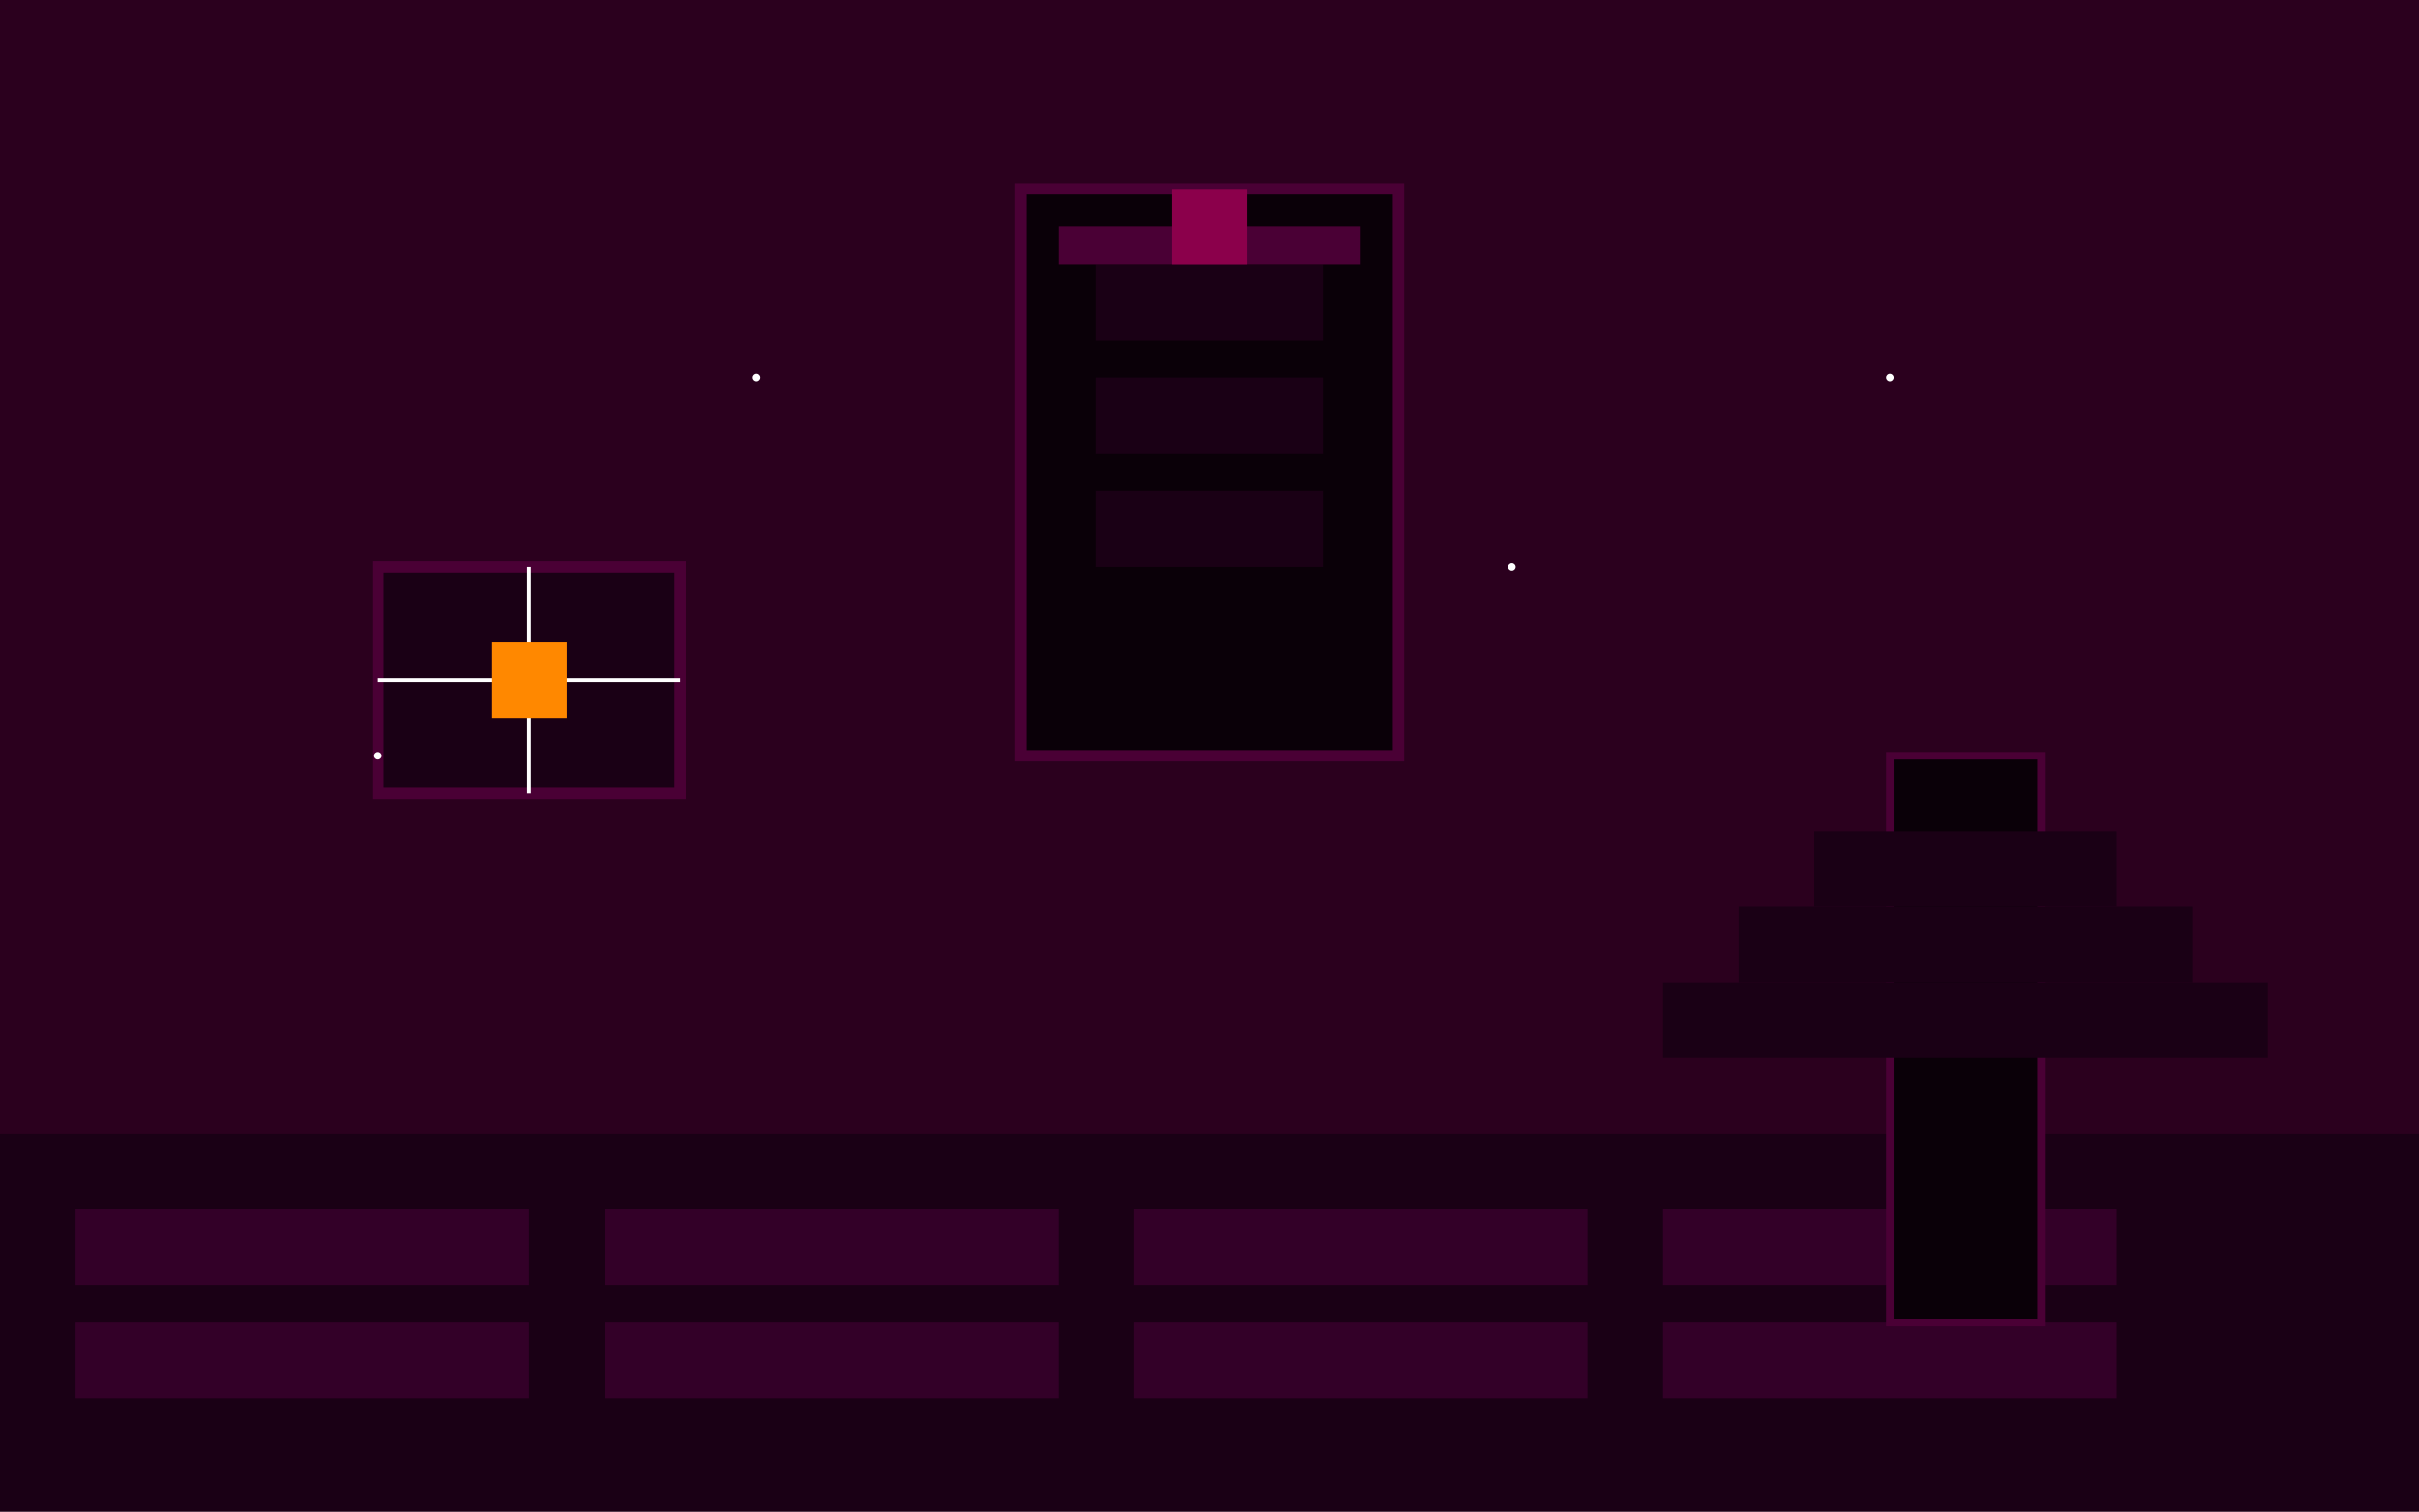
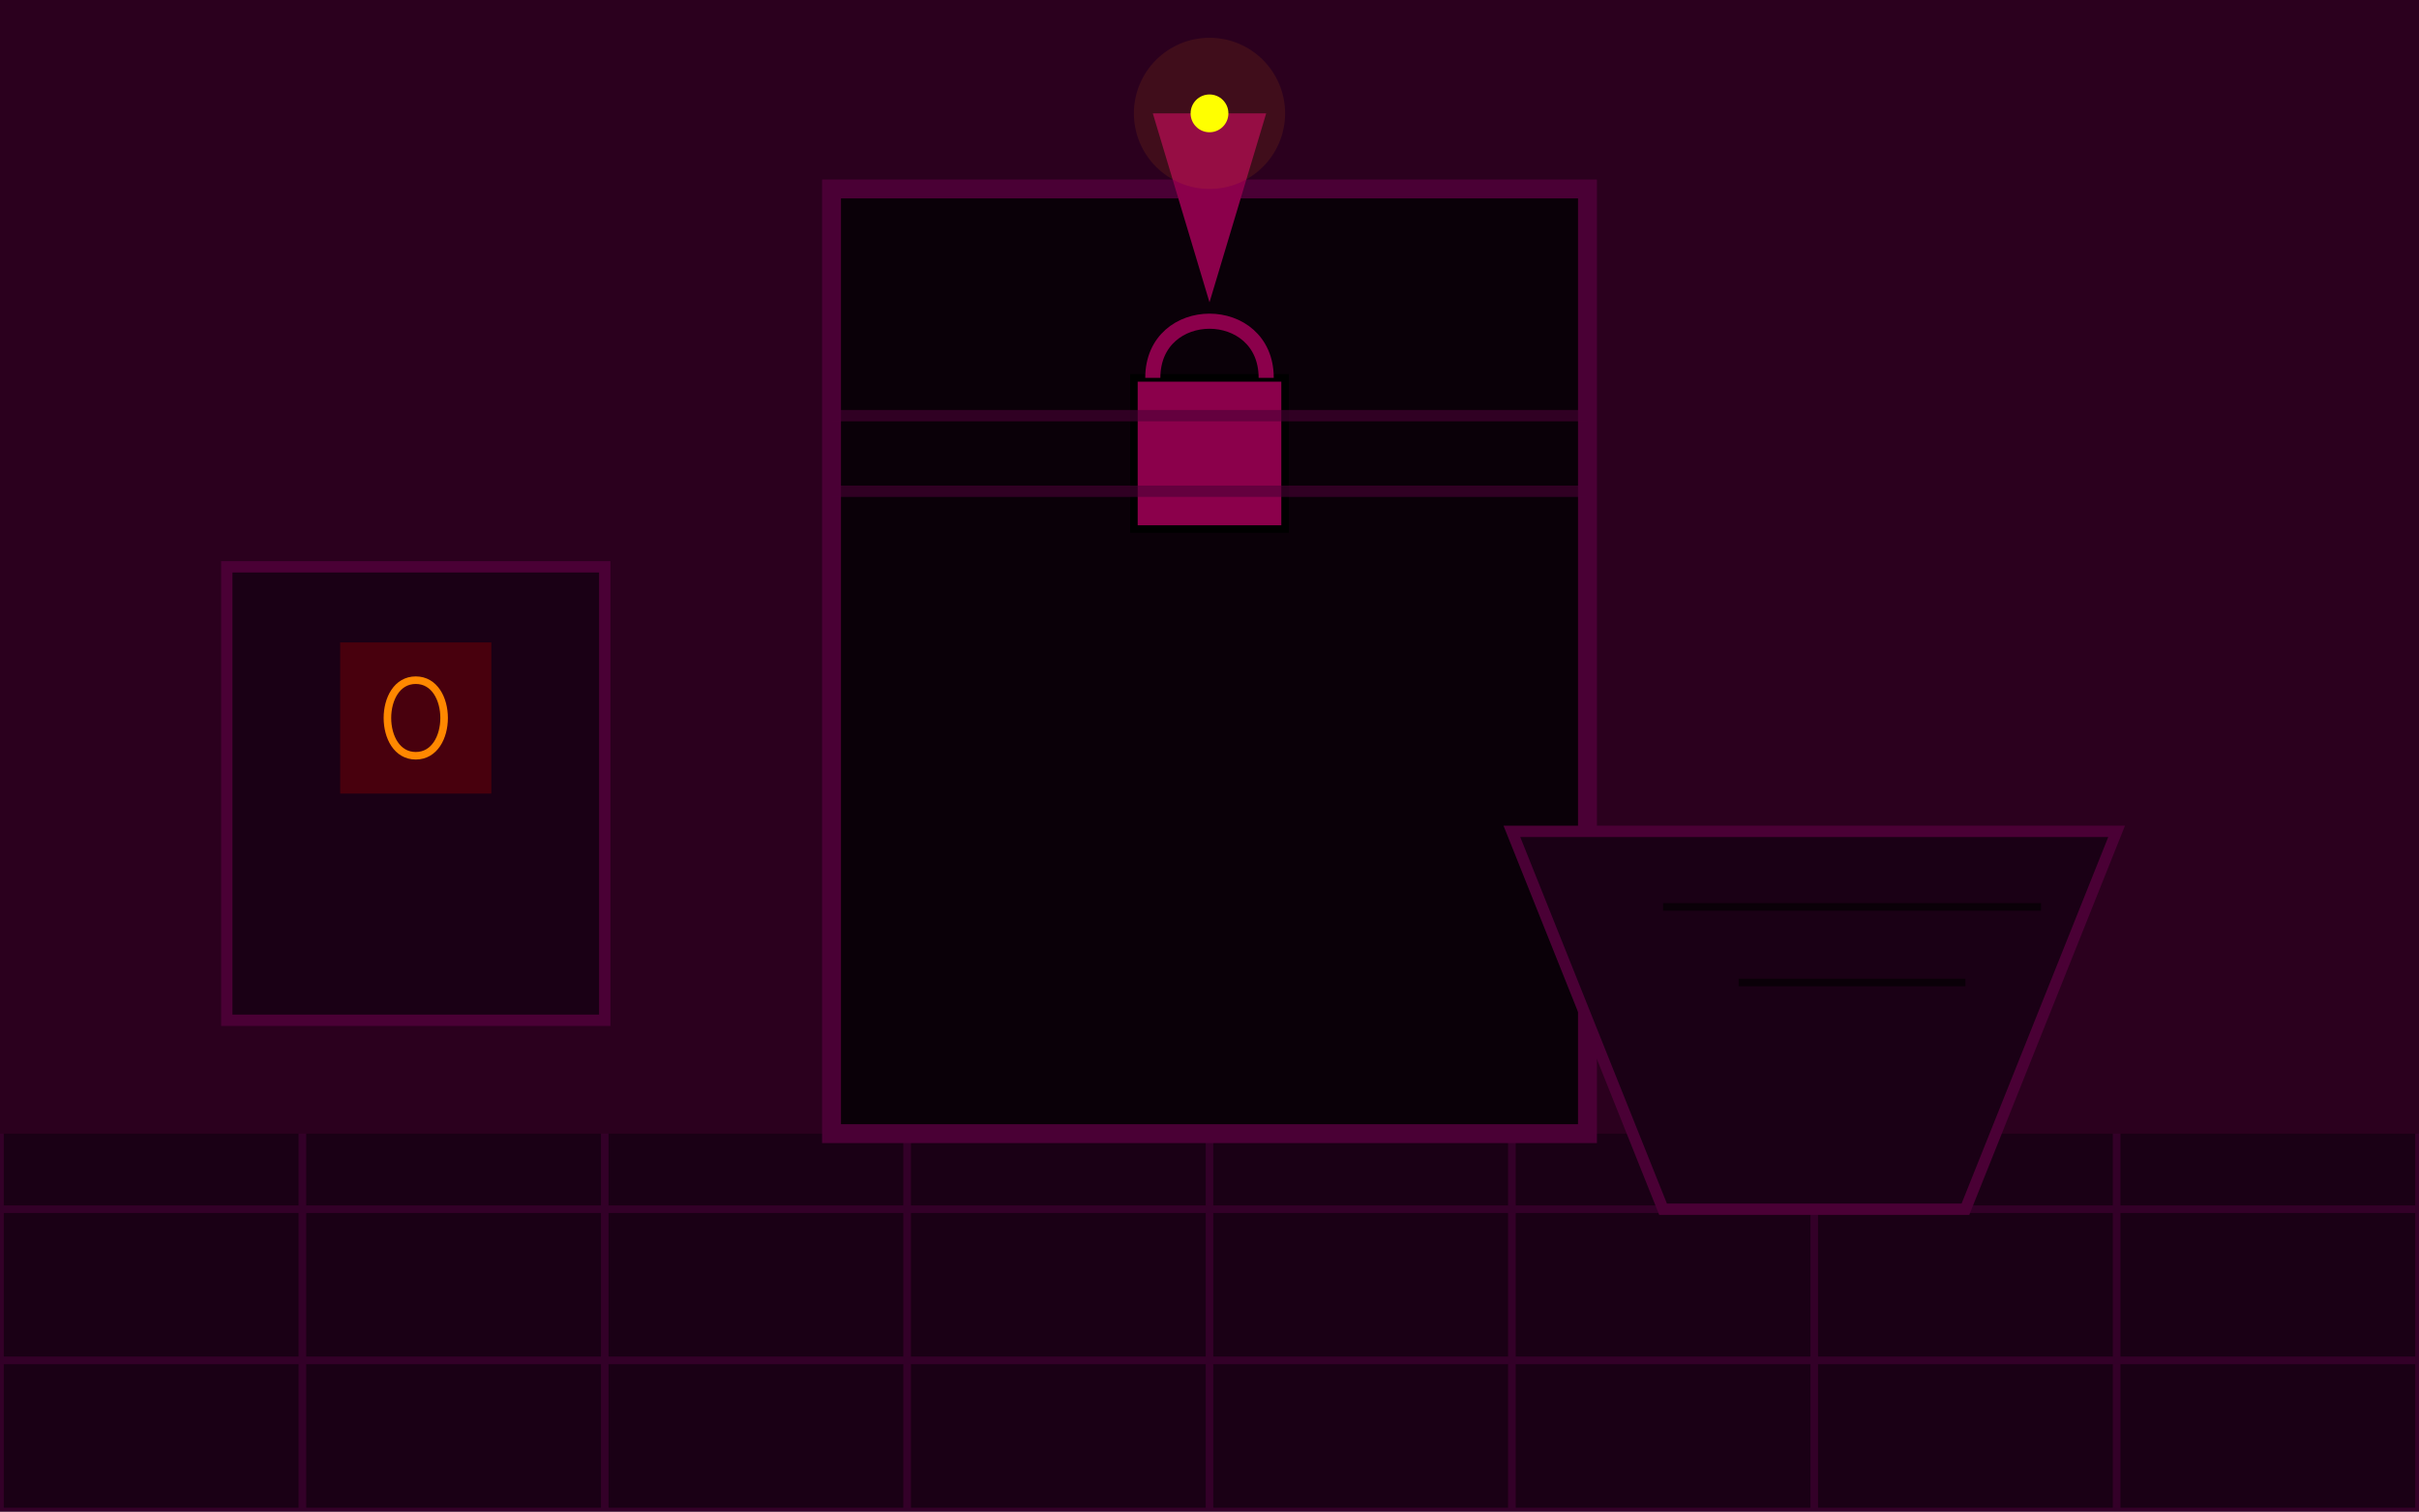
- <svg xmlns="http://www.w3.org/2000/svg" width="640" height="400" viewBox="0 0 640 400">
+ <svg xmlns="http://www.w3.org/2000/svg" viewBox="0 0 640 400">
+   <defs>
+     <pattern id="floor-tiles" width="80" height="40" patternUnits="userSpaceOnUse">
+       <path d="M 0 0 L 80 0 L 80 40 L 0 40 Z" fill="#1A0015" stroke="#330028" stroke-width="2" />
+     </pattern>
+   </defs>
  <rect width="640" height="400" fill="#2B001E" />
-   <rect x="0" y="300" width="640" height="100" fill="#1A0015" />
-   <rect x="20" y="320" width="120" height="20" fill="#330028" />
-   <rect x="160" y="320" width="120" height="20" fill="#330028" />
-   <rect x="300" y="320" width="120" height="20" fill="#330028" />
-   <rect x="440" y="320" width="120" height="20" fill="#330028" />
-   <rect x="20" y="350" width="120" height="20" fill="#330028" />
-   <rect x="160" y="350" width="120" height="20" fill="#330028" />
-   <rect x="300" y="350" width="120" height="20" fill="#330028" />
-   <rect x="440" y="350" width="120" height="20" fill="#330028" />
-   <circle cx="320" cy="100" r="30" fill="#4A0035" stroke="#8B004B" stroke-width="4" />
-   <rect x="300" y="80" width="40" height="10" fill="#8B004B" />
-   <rect x="310" y="70" width="20" height="20" fill="#8B004B" />
-   <line x1="320" y1="90" x2="320" y2="130" stroke="#FFFFFF" stroke-width="2" />
-   <circle cx="320" cy="130" r="8" fill="#FFFF00" />
-   <rect x="100" y="150" width="80" height="60" fill="#1A0015" stroke="#4A0035" stroke-width="3" />
-   <line x1="100" y1="180" x2="180" y2="180" stroke="#FFFFFF" stroke-width="1" />
-   <line x1="140" y1="150" x2="140" y2="210" stroke="#FFFFFF" stroke-width="1" />
-   <rect x="130" y="170" width="20" height="20" fill="#FF8800" />
-   <rect x="270" y="50" width="100" height="150" fill="#0A0008" stroke="#4A0035" stroke-width="3" />
-   <rect x="290" y="70" width="60" height="20" fill="#1A0015" />
-   <rect x="290" y="100" width="60" height="20" fill="#1A0015" />
-   <rect x="290" y="130" width="60" height="20" fill="#1A0015" />
-   <rect x="280" y="60" width="80" height="10" fill="#4A0035" />
-   <rect x="310" y="50" width="20" height="20" fill="#8B004B" />
-   <rect x="500" y="200" width="40" height="150" fill="#0A0008" stroke="#4A0035" stroke-width="2" />
-   <rect x="480" y="220" width="80" height="20" fill="#1A0015" />
-   <rect x="460" y="240" width="120" height="20" fill="#1A0015" />
-   <rect x="440" y="260" width="160" height="20" fill="#1A0015" />
-   <circle cx="200" cy="100" r="1" fill="#FFFFFF" />
-   <circle cx="400" cy="150" r="1" fill="#FFFFFF" />
-   <circle cx="100" cy="200" r="1" fill="#FFFFFF" />
-   <circle cx="500" cy="100" r="1" fill="#FFFFFF" />
+   <rect x="0" y="300" width="640" height="100" fill="url(#floor-tiles)" />
+   <g id="entrance-booth" transform="translate(220, 50)">
+     <path d="M 0 0 L 200 0 L 200 250 L 0 250 Z" fill="#0A0008" stroke="#4A0035" stroke-width="5" />
+     <path d="M 80 50 L 120 50 L 120 90 L 80 90 Z" fill="#8B004B" stroke="#000000" stroke-width="2" />
+     <path d="M 85 50 C 85 30 115 30 115 50" fill="none" stroke="#8B004B" stroke-width="4" />
+     <path d="M 0 60 L 200 60 M 0 80 L 200 80" stroke="#4A0035" stroke-width="3" opacity="0.6" />
+   </g>
+   <g id="display-case" transform="translate(60, 150)">
+     <path d="M 0 0 L 100 0 L 100 120 L 0 120 Z" fill="#1A0015" stroke="#4A0035" stroke-width="3" />
+     <path d="M 30 20 L 70 20 L 70 60 L 30 60 Z" fill="#8B0000" opacity="0.4" />
+     <path d="M 50 30 C 60 30 60 50 50 50 C 40 50 40 30 50 30" fill="none" stroke="#FF8800" stroke-width="2" />
+   </g>
+   <g id="debris" transform="translate(480, 220)">
+     <path d="M -80 0 L 80 0 L 40 100 L -40 100 Z" fill="#1A0015" stroke="#4A0035" stroke-width="3" />
+     <path d="M -40 20 L 60 20 M -20 40 L 40 40" stroke="#0A0008" stroke-width="2" />
+   </g>
+   <g id="wall-sconce" transform="translate(320, 30)">
+     <path d="M -15 0 L 15 0 L 0 50 Z" fill="#8B004B" />
+     <circle cx="0" cy="0" r="20" fill="#FF8800" opacity="0.1" />
+     <circle cx="0" cy="0" r="5" fill="#FFFF00" />
+   </g>
</svg>
